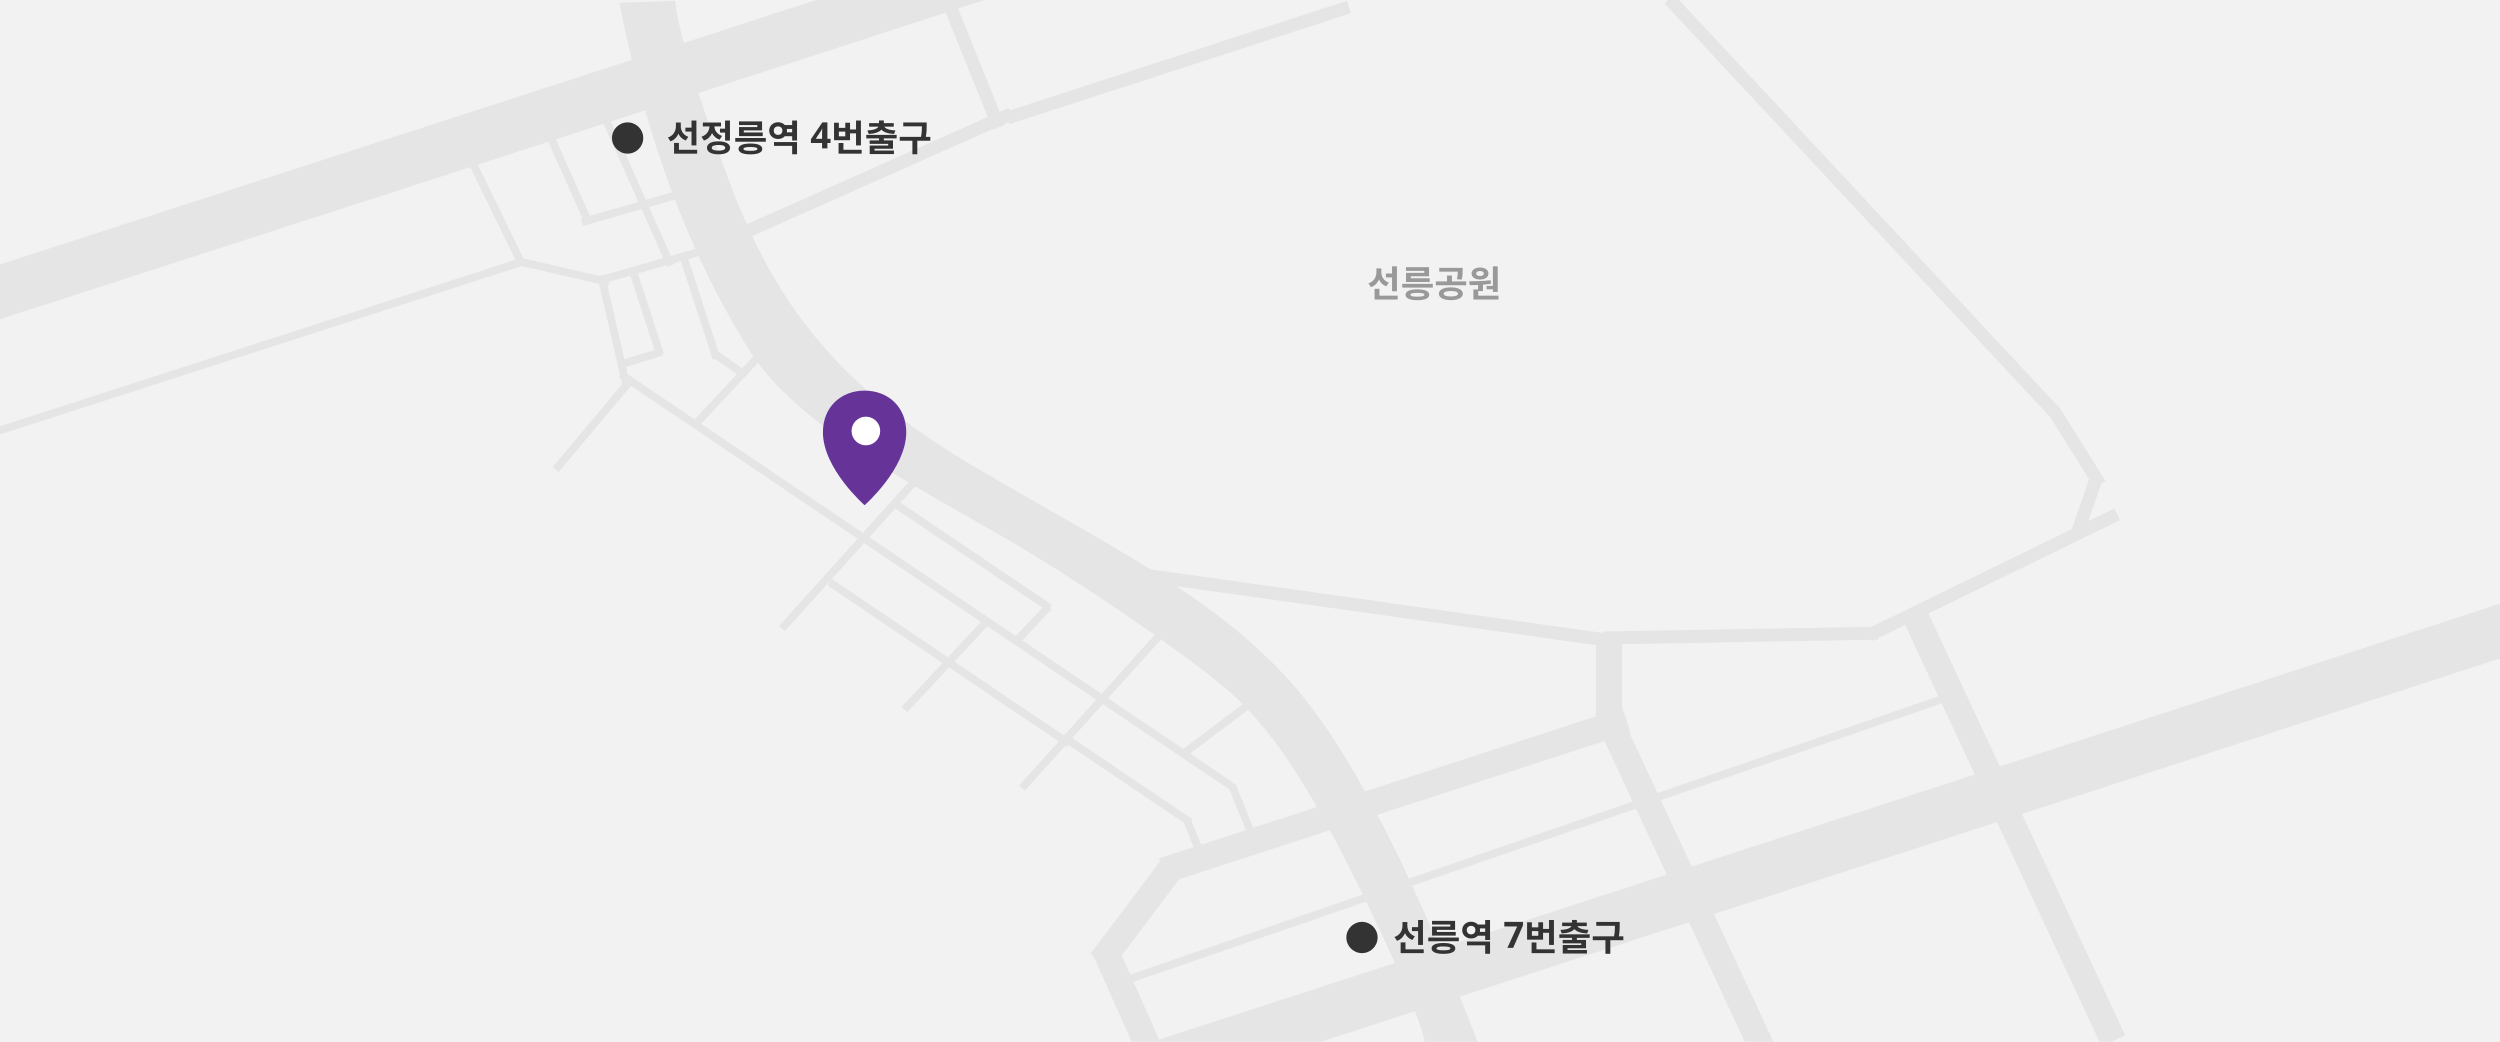
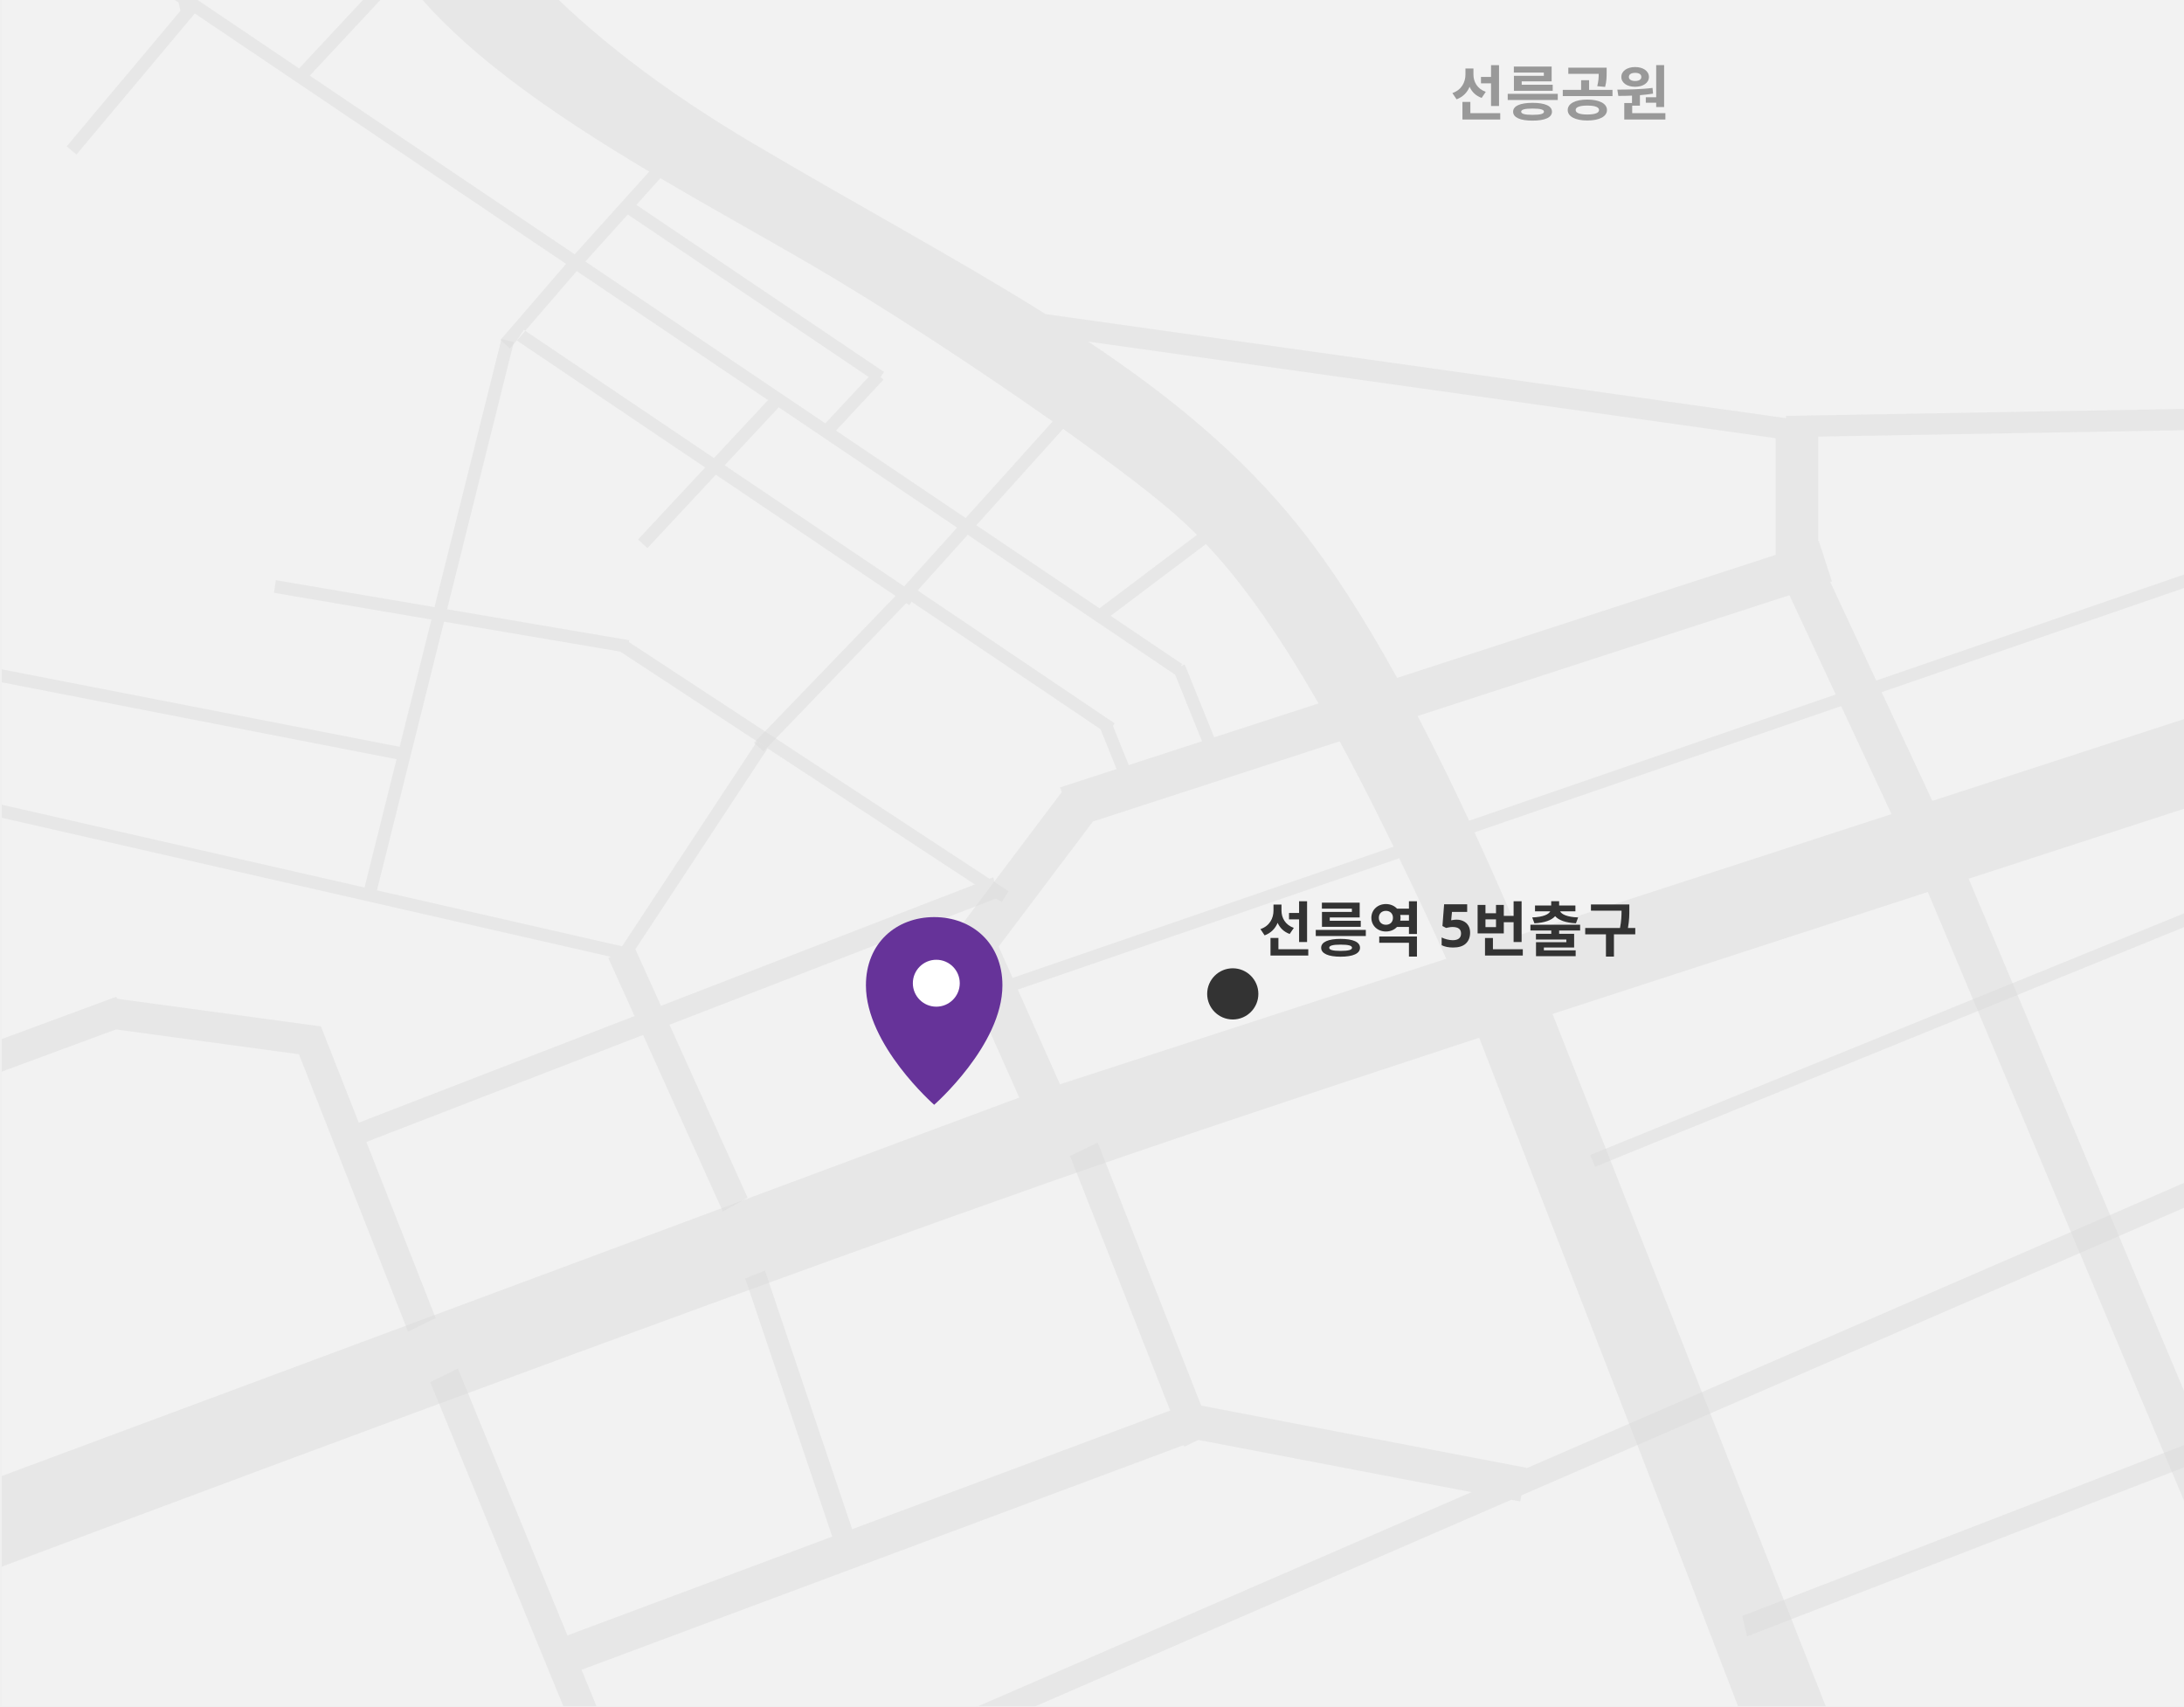
- <svg xmlns="http://www.w3.org/2000/svg" xmlns:xlink="http://www.w3.org/1999/xlink" width="960" height="400" viewBox="0 0 960 400">
+ <svg xmlns="http://www.w3.org/2000/svg" xmlns:xlink="http://www.w3.org/1999/xlink" width="512" height="400" viewBox="0 0 512 400">
  <defs>
-     <path id="a" d="M0 0h960v400H0z" />
+     <path id="a" d="M.391 0h512v400h-512z" />
  </defs>
  <g fill="none" fill-rule="evenodd">
    <mask id="b" fill="#fff">
      <use xlink:href="#a" />
    </mask>
    <use fill="#F2F2F2" xlink:href="#a" />
-     <path fill="#D8D8D8" d="M237.906 1.055l21.292-.743c.466 4.097 1.584 9.497 3.355 16.199L451.863-45l6.18 19.021L367.89 3.314l15.989 39.574 3.399-1.513.45 1.012L517.27.297l1.545 4.754-131.246 42.645-.277-.854-1.539.685.163.404-4.636 1.873-.098-.242-92.327 41.106c17.076 36.064 41.117 62.41 84.504 88.067 24.644 14.573 47.71 26.945 68.373 39.896l173.564 24.393-.01-.535 103.403-1.805 76.896-37.504 6.598-19.16-15.021-24.039-.024.022L639.143 1.299l3.657-3.41 147.49 158.164.225-.14 18.017 28.834-1.672 1.045-4.92 14.288 9.96-4.858 2.192 4.494-14.454 7.05-.031.09-.09-.031-58.973 28.763 27.379 58.714 216.076-70.3 6.18 19.022-213.74 69.54 39.63 84.986-9.064 4.226-40.148-86.098-108.727 35.327 44.39 95.194-9.064 4.226-44.908-96.306-87.977 28.585c2.71 6.72 5.45 13.683 8.218 20.892l-20.975.733c-.149-3.226-1.627-8.572-4.435-16.039L415.6 429.808l-6.18-19.02 26.126-8.49-15.62-35.082-1.238-.933 26.817-35.587-.363-1.116 13.226-4.297-3.773-9.339-44.275-29.864-.544.806-.72-.486-15.522 17.24-2.23-2.008 15.24-16.926L364.43 256.3l-16.045 17.206-2.194-2.046 15.72-16.858-44.159-29.786 1.678-2.488 44.553 30.052 12.666-13.582-44.828-30.237-30.424 33.789-2.23-2.008 30.142-33.475-87.027-58.701-27.753 33.075-2.298-1.929 26.67-31.783-.45-1.947-.99-.668.622-.923-8.078-34.992-29.513-6.813.017-.077L-15.994 172l-.877-2.869 214.803-69.37-17.356-35.585-193.787 62.676-6.18-19.022 262.027-84.848a503.641 503.641 0 0 1-4.73-21.927zm48.857 85.071l92.544-41.203-16.185-40.06-94.875 30.827c2.895 9 6.466 19.349 10.713 31.047 2.46 6.773 5.04 13.222 7.803 19.39zM247.718 42.36l-13.094 4.254 13.403 30.104 10.047-2.881c-3.795-10.117-7.248-20.61-10.356-31.477zm11.425 34.291l-9.884 2.835 8.36 18.776 9.397-2.695a366.471 366.471 0 0 1-7.873-18.916zm9.129 21.677l-3.958 1.135 11.562 35.587 9.124 6.388 4.268-4.576a70.525 70.525 0 0 1-1.776-2.714c-7.013-11.278-13.42-23.218-19.22-35.82zm22.78 41.02l-21.808 23.385 62.093 41.882 17.455-19.386c-22.71-13.528-44.806-28.581-57.74-45.882zm60.372 47.44l-5.622 6.245 58.07 39.168-.802 1.188.662.617-11.129 11.934 30.39 20.498 20.378-22.633c-17.58-12.395-39.547-26.842-58.353-37.74-10.536-6.105-22.101-12.5-33.594-19.276zm94.413 58.762l-20.333 22.582 28.863 19.468 22.84-17.211c-3.364-3.361-6.413-5.958-9.249-8.27-5.3-4.32-13.047-10.12-22.121-16.57zm33.478 27.006l-22.318 16.818 16.76 11.304-.302.446.897-.362 6.903 17.084 24.45-7.944c-10.757-18.72-19.268-29.82-26.39-37.346zm44.828 31.355l88.707-28.823V247.73l-161.113-22.643c19.124 12.734 35.892 26.43 49.568 43.574 7.302 9.155 14.915 20.906 22.838 35.25zm28.762 60.255l87.127-28.31-11.804-25.314-85.936 29.59a870.357 870.357 0 0 1 10.613 24.034zm-17.252 5.605c-3.089-6.914-6.766-14.765-11.03-23.555l-89.396 30.782 9.88 22.193 90.546-29.42zm-6.702-56.908c3.95 7.552 7.975 15.73 12.074 24.533l85.928-29.588-10.848-23.263-87.154 28.318zm-18.28 5.94l-57.848 18.796-22.088 29.311 3.267 7.337 89.298-30.748c-.707-1.447-1.429-2.92-2.166-4.415-3.697-7.502-7.177-14.23-10.462-20.282zM241.109 143.754l25.618 17.28 16.208-17.381-8.283-5.8-.92.299-12.303-37.863-2.577.74.135.302-2.74 1.22-.307-.688-10.996 3.153 9.986 30.733-.503.164.185.605-14.173 4.333.67 2.903zm230.976 159.402l-.005.009-48.602-32.783-11.738 13.036 46.194 31.159-.41.607 3.704 9.168 17.167-5.578-6.31-15.618zm-51.119-34.468l-41.798-28.193-12.666 13.583 42.07 28.376 12.394-13.766zm-87.117-62.38l56.237 37.933 10.145-10.879-56.455-38.079-9.927 11.025zM201.162 99.283l.005-.02 28.903 6.672 2.19-.505.022.097 22.425-6.43-8.36-18.776-22.443 6.435-.827-2.884.513-.147-13.04-29.288-27.093 8.803 17.38 35.632.182-.055.143.466zm32.847 8.87l-.389 1.68-.363-.083 6.504 28.172 11.57-3.537-9.273-28.54-8.05 2.308zm-20.59-54.649l13.083 29.386 18.613-5.337-13.36-30.006-18.336 5.957zm423.041 251.03l107.88-37.145-12.786-27.417-10.21 4.98.013.686-1.473.026-1.065.52-.242-.497-95.727 1.67v24.482l.139-.045 3.09 9.51-.392.128 10.773 23.103zm1.275 2.735l11.88 25.474 108.726-35.327-12.727-27.293-107.879 37.146z" mask="url(#b)" opacity=".5" />
-     <circle cx="523" cy="360" r="6" fill="#333" mask="url(#b)" />
+     <path fill="#D8D8D8" d="M41.298-143.945l21.291-.743c.466 4.097 1.584 9.497 3.355 16.199L255.254-190l6.18 19.021-90.154 29.293 15.99 39.574 3.398-1.513.45 1.012 129.542-42.09 1.545 4.754L190.96-97.304l-.278-.854-1.539.685.163.404-4.635 1.873-.098-.242-92.328 41.106c17.077 36.064 41.117 62.41 84.504 88.067 24.644 14.573 47.71 26.945 68.373 39.896l173.564 24.393-.01-.535 103.404-1.805 76.896-37.504 6.597-19.16-15.021-24.039-.024.022-147.993-158.704 3.657-3.41 147.49 158.164.224-.14 18.017 28.834-1.672 1.045-4.92 14.288 9.96-4.858 2.192 4.494-14.454 7.05-.031.09-.09-.031-58.973 28.763 27.38 58.714 216.076-70.3 6.18 19.022-213.741 69.54 39.63 84.986-9.064 4.226-40.148-86.098-108.727 35.327 60.559 144-9.063 4.227-61.078-145.113-87.976 28.585c2.71 6.72 71.64 181.429 74.408 188.638l-20.975.732c-.15-3.226-67.818-176.317-70.625-183.784-45.142 14.807-79.025 26.195-101.649 34.165-58.916 20.755-147.425 53.3-265.526 97.635l-6.18-19.021 265.52-98.77-15.62-35.083-1.238-.933 26.817-35.587-.362-1.116 13.225-4.297-3.772-9.339-44.276-29.864-.543.806-.72-.486-33.468 34.75-2.23-2.007 33.186-34.437L167.82 111.3l-16.045 17.206-2.194-2.046 15.721-16.858-44.16-29.786 1.678-2.488 44.554 30.052 12.666-13.582-44.829-30.237-15.662 18.142-2.23-2.008 15.38-17.828L45.675 3.166 17.92 36.241l-2.298-1.929L42.292 2.53l-.45-1.947-.99-.668.623-.923-8.079-34.992-29.513-6.813.018-.077L-212.603 27l-.877-2.869L1.323-45.239l-17.356-35.585-193.787 62.676L-216-37.17l262.027-84.848a503.642 503.642 0 0 1-4.73-21.927zm48.856 85.071l92.545-41.203-16.186-40.06-94.875 30.827c2.895 9 6.466 19.349 10.713 31.047 2.46 6.773 5.041 13.222 7.803 19.39zM51.11-102.64l-13.094 4.254 13.403 30.104 10.047-2.881C57.67-81.28 54.218-91.773 51.11-102.64zM62.534-68.35l-9.883 2.835 8.36 18.776 9.396-2.695a366.472 366.472 0 0 1-7.873-18.916zm9.13 21.677l-3.96 1.135L79.269-9.95l9.124 6.388 4.268-4.576a70.526 70.526 0 0 1-1.777-2.714c-7.013-11.278-13.42-23.218-19.22-35.82zm22.78 41.02L72.635 17.732l62.092 41.882 17.455-19.386c-22.71-13.528-44.806-28.581-57.74-45.882zm60.372 47.44l-5.622 6.245L207.263 87.2l-.802 1.188.662.617-11.129 11.934 30.39 20.498 20.379-22.633c-17.581-12.395-39.548-26.842-58.354-37.74-10.535-6.105-22.1-12.5-33.593-19.276zm94.412 58.762l-20.333 22.582 28.863 19.468 22.84-17.211c-3.363-3.361-6.412-5.958-9.248-8.27-5.301-4.32-13.048-10.12-22.122-16.57zm33.478 27.006l-22.318 16.818 16.76 11.304-.301.446.896-.362 6.903 17.084 24.45-7.944c-10.757-18.72-19.268-29.82-26.39-37.346zm44.828 31.355l88.707-28.823V102.73L255.128 80.086c19.124 12.734 35.892 26.43 49.568 43.574 7.303 9.155 14.916 20.906 22.838 35.25zm28.762 60.255l87.127-28.31-11.804-25.314-85.935 29.59a870.354 870.354 0 0 1 10.612 24.034zm-17.252 5.605c-3.089-6.914-6.765-14.765-11.03-23.555l-89.396 30.782 9.88 22.193 90.546-29.42zm-6.701-56.908c3.95 7.552 7.974 15.73 12.073 24.533l85.928-29.588-10.848-23.263-87.153 28.318zm-18.28 5.94l-57.848 18.796-22.088 29.311 3.266 7.337 89.298-30.748c-.707-1.447-1.429-2.92-2.166-4.415-3.696-7.502-7.177-14.23-10.462-20.282zM70.117 16.034L86.326-1.346l-8.284-5.8-.92.299L64.819-44.71l-2.576.74.134.302-2.74 1.22-.307-.688-10.995 3.153L58.32-9.25l-.503.164.185.605-14.173 4.333.67 2.903 25.618 17.28zm205.359 142.122l-.006.009-48.602-32.783-11.738 13.036 46.194 31.159-.41.607 3.705 9.168 17.167-5.578-6.31-15.618zm-51.12-34.468L182.56 95.496l-12.666 13.583 42.069 28.376 12.394-13.766zM137.24 61.31l56.237 37.933 10.145-10.879-56.454-38.079-9.928 11.025zM4.553-45.717l.005-.02 28.904 6.672 2.19-.505.022.097 22.424-6.43-8.36-18.776-22.443 6.435-.827-2.884.513-.147-13.04-29.288-27.092 8.803L4.228-46.128l.183-.055.142.466zm32.847 8.87l-.388 1.68-.363-.083 6.504 28.172 11.57-3.537-9.274-28.54-8.05 2.308zM16.81-91.496L29.893-62.11l18.613-5.337-13.36-30.006-18.336 5.957zm423.042 251.03L547.73 122.39l-12.785-27.417-10.21 4.98.012.686-1.473.026-1.064.52-.242-.497-95.728 1.67v24.482l.14-.045 3.09 9.51-.393.128 10.774 23.103zm1.274 2.735l11.88 25.474 108.726-35.327-12.727-27.293-107.879 37.146z" mask="url(#b)" opacity=".4" />
+     <circle cx="289" cy="233" r="6" fill="#333" mask="url(#b)" />
+     <text fill="#333" font-family="NanumSquareB, NanumSquare" font-size="14" font-weight="bold" mask="url(#b)">
+       <tspan x="295" y="223">선릉역 5번출구</tspan>
+     </text>
    <text fill="#999" font-family="NanumSquareB, NanumSquare" font-size="14" font-weight="bold" mask="url(#b)">
-       <tspan x="525" y="114">선릉공원</tspan>
+       <tspan x="340" y="27">선릉공원</tspan>
    </text>
-     <text fill="#333" font-family="NanumSquareB, NanumSquare" font-size="14" font-weight="bold" mask="url(#b)">
-       <tspan x="535" y="365">선릉역 7번출구</tspan>
-     </text>
-     <circle cx="241" cy="53" r="6" fill="#333" mask="url(#b)" />
-     <text fill="#333" font-family="NanumSquareB, NanumSquare" font-size="14" font-weight="bold" mask="url(#b)">
-       <tspan x="256" y="58">선정릉역 4번출구</tspan>
-     </text>
-     <g transform="translate(315 149)">
+     <g fill="#D8D8D8" mask="url(#b)" opacity=".4">
+       <path d="M177.434 173.849l2.572 1.545L148 224l-2.572-1.545z" />
+       <path d="M142.598 224.583l5.831-3.232 26.848 59.436-5.83 3.232zM68.838 244.016l6.491-3.166 26.808 68.145-6.49 3.166zM100.85 324.01l6.492-3.165 34.26 83.424-6.491 3.166zM250.85 271.01l6.492-3.165 26.807 68.145-6.49 3.165z" />
+       <path d="M26.24 241.212l.125-7.221 48.892 6.632-.126 7.221z" />
+       <path d="M-15.752 257.2l-3.279-6.434 46.283-17.097 3.279 6.434zM-8.614 189.66l.624-2.934 156.004 35.614-.623 2.934zM373.954 273.533l-1.172-2.762 148.219-60.308 1.172 2.762zM174.694 299.721l4.636-1.873 21.764 64.547-4.635 1.873zM84.742 268.157l-1.124-4.782 149.249-57.711 1.124 4.781zM409.565 383.621l-1.124-4.781 149.249-57.712 1.123 4.782z" />
+       <path d="M130.802 393.522l-2.564-8.346 149.96-55.949 2.564 8.346z" />
+       <path d="M277.112 336.849l1.491-7.9 79.286 15.153-1.492 7.9z" />
+       <path d="M222.886 402.775l3.516 4.323 303.15-131.555-3.517-4.323zM236.437 208.942l-1.59 2.544-89.47-58.737 1.59-2.544z" />
+       <path d="M147.498 150.08l-.418 2.97-82.848-14.067.417-2.97z" />
+       <path d="M117.549 79.496l2.923.675-32.707 131-2.923-.675z" />
+       <path d="M95.384 175.403l-.52 2.955L-37.67 152.55l.521-2.954z" />
+     </g>
+     <g transform="translate(202 214)">
      <path fill="#639" d="M17 45S1 31 1 17C1 7.059 8.163 1 17 1s16 6.059 16 16c0 14-16 28-16 28z" />
      <circle cx="17.5" cy="16.5" r="5.5" fill="#FFF" />
    </g>
  </g>
</svg>
